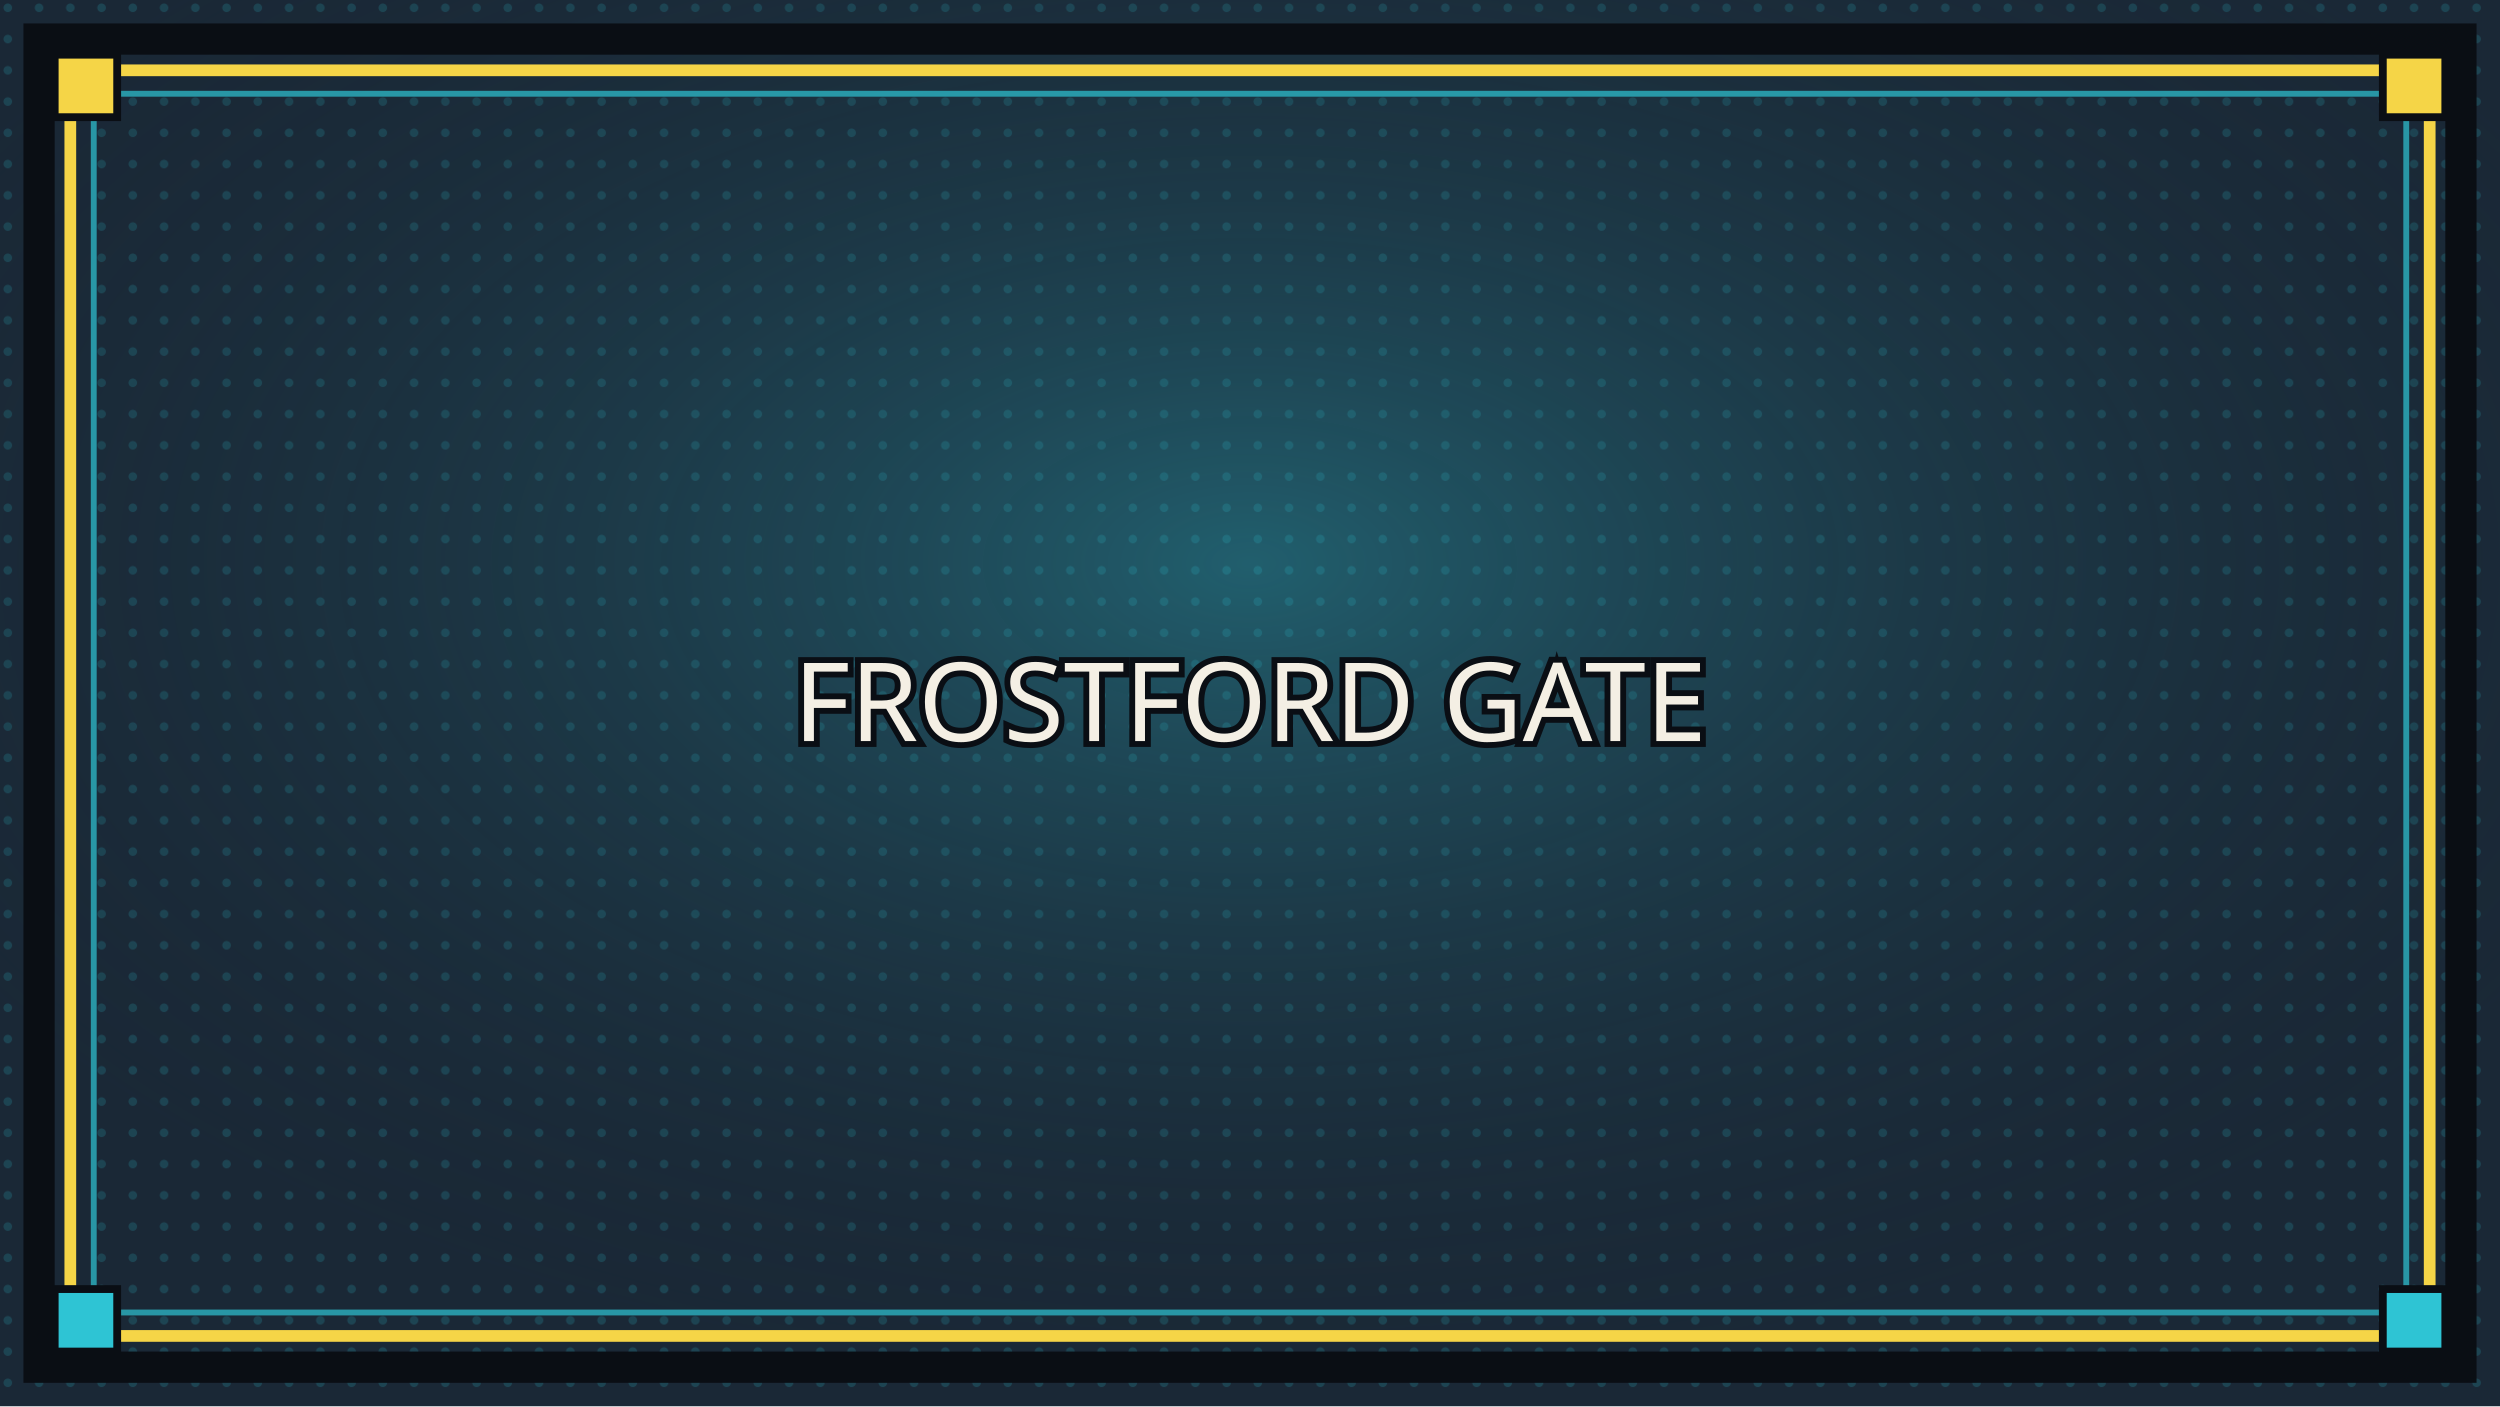
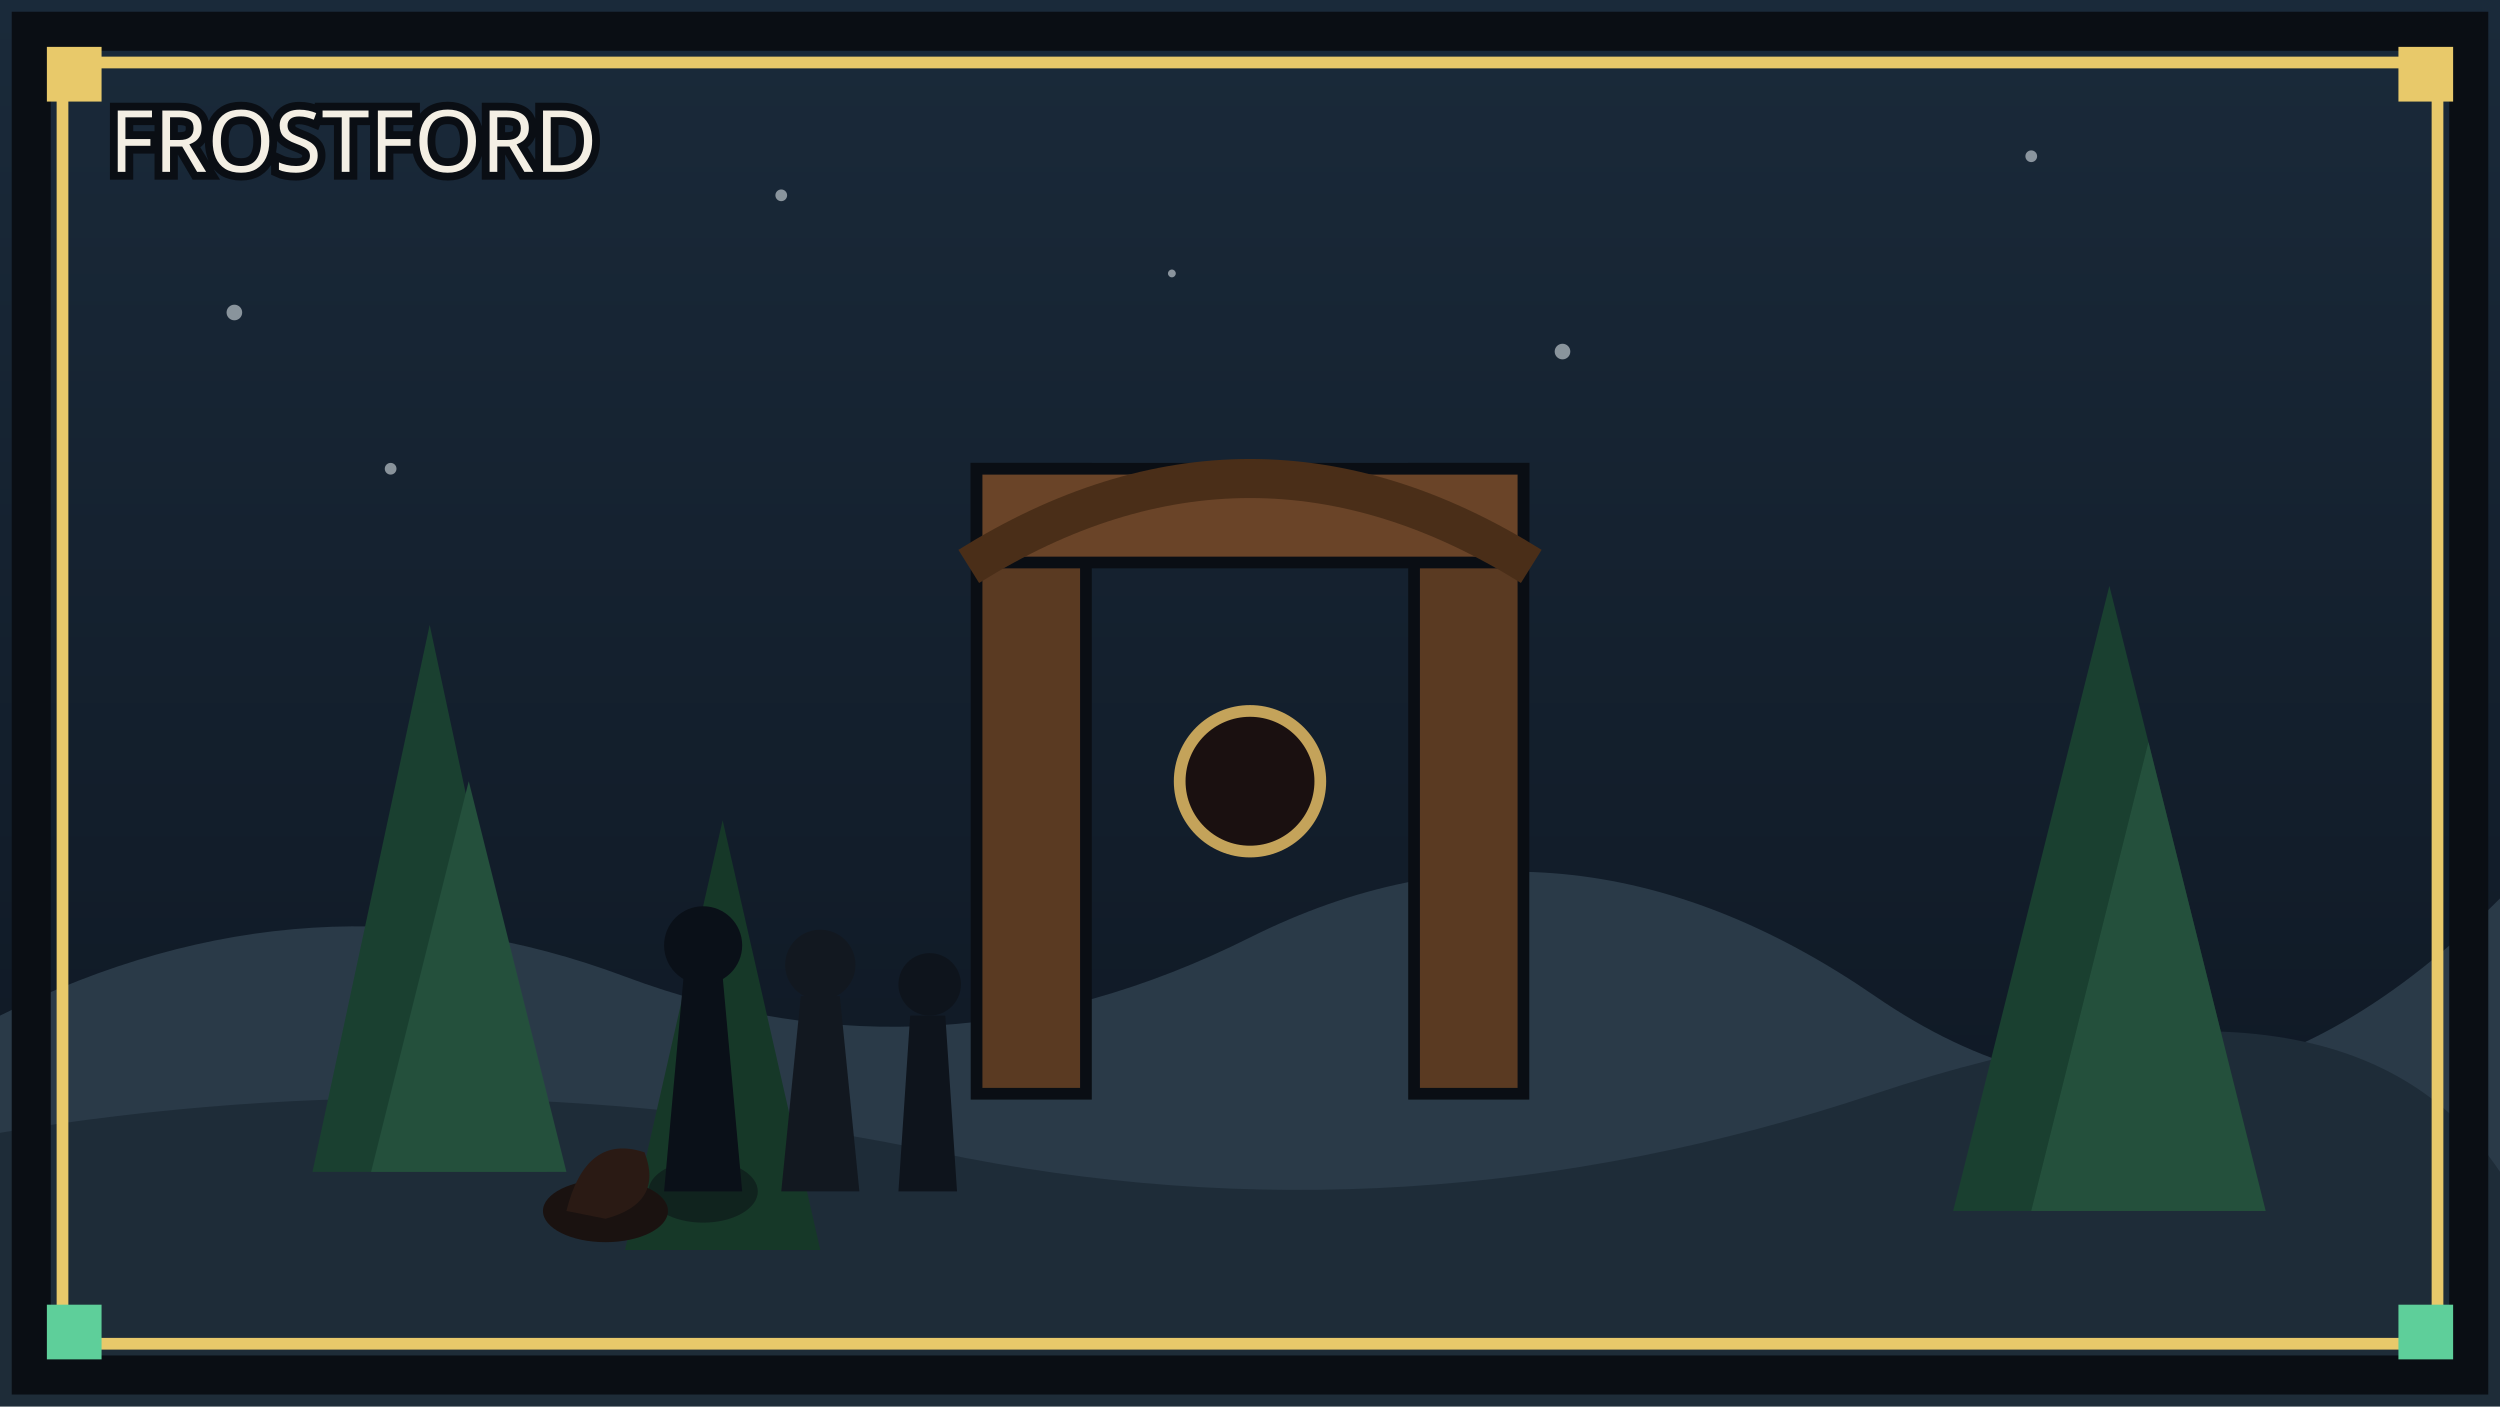
<svg xmlns="http://www.w3.org/2000/svg" width="640" height="360" viewBox="0 0 640 360" fill="none">
  <defs>
-     <pattern id="ht" width="8" height="8" patternUnits="userSpaceOnUse">
-       <circle cx="2" cy="2" r="1.1" fill="#2ec4d4" fill-opacity="0.18" />
-     </pattern>
-     <radialGradient id="g" cx="50%" cy="40%" r="60%">
-       <stop offset="0%" stop-color="#2ec4d4" stop-opacity="0.35" />
-       <stop offset="100%" stop-color="#1a2836" stop-opacity="0" />
-     </radialGradient>
+     <linearGradient id="sky" x1="0" y1="0" x2="0" y2="1">
+       <stop offset="0%" stop-color="#1a2a3a" />
+       <stop offset="100%" stop-color="#0d1520" />
+     </linearGradient>
  </defs>
-   <rect width="640" height="360" fill="#1a2836" />
-   <rect width="640" height="360" fill="url(#ht)" />
-   <rect width="640" height="360" fill="url(#g)" />
-   <rect x="10" y="10" width="620" height="340" fill="none" stroke="#0a0e14" stroke-width="8" />
-   <rect x="18" y="18" width="604" height="324" fill="none" stroke="#f5d547" stroke-width="3" />
-   <rect x="24" y="24" width="592" height="312" fill="none" stroke="#2ec4d4" stroke-width="1.5" opacity="0.7" />
-   <rect x="14" y="14" width="16" height="16" fill="#f5d547" stroke="#0a0e14" stroke-width="2" />
-   <rect x="610" y="14" width="16" height="16" fill="#f5d547" stroke="#0a0e14" stroke-width="2" />
-   <rect x="14" y="330" width="16" height="16" fill="#2ec4d4" stroke="#0a0e14" stroke-width="2" />
-   <rect x="610" y="330" width="16" height="16" fill="#2ec4d4" stroke="#0a0e14" stroke-width="2" />
-   <text x="320" y="180" text-anchor="middle" dominant-baseline="middle" font-family="Impact, Arial Black, sans-serif" font-size="28" fill="#f4efe4" stroke="#0a0e14" stroke-width="3" paint-order="stroke">FROSTFORD GATE</text>
+   <rect width="640" height="360" fill="url(#sky)" />
+   <path d="M0 260 Q80 220 160 250 T320 240 T480 255 T640 230 L640 360 L0 360Z" fill="#2a3a48" />
+   <path d="M0 290 Q120 270 240 295 T480 280 T640 300 L640 360 L0 360Z" fill="#1e2c38" />
+   <rect x="250" y="120" width="28" height="160" fill="#5a3a22" stroke="#0a0e14" stroke-width="3" />
+   <rect x="362" y="120" width="28" height="160" fill="#5a3a22" stroke="#0a0e14" stroke-width="3" />
+   <rect x="250" y="120" width="140" height="24" fill="#6a4428" stroke="#0a0e14" stroke-width="3" />
+   <path d="M248 145 Q320 100 392 145" fill="none" stroke="#4a2e18" stroke-width="10" />
+   <circle cx="320" cy="200" r="18" fill="#1a1010" stroke="#c4a35a" stroke-width="3" />
+   <path d="M80 300 L110 160 L140 300Z" fill="#1a4030" />
+   <path d="M95 300 L120 200 L145 300Z" fill="#24503c" />
+   <path d="M500 310 L540 150 L580 310Z" fill="#1a4030" />
+   <path d="M520 310 L550 190 L580 310Z" fill="#24503c" />
+   <path d="M160 320 L185 210 L210 320Z" fill="#163828" />
+   <ellipse cx="180" cy="305" rx="14" ry="8" fill="#0a0e14" opacity="0.5" />
+   <path d="M170 305 L175 250 L185 250 L190 305Z" fill="#0a1018" />
+   <circle cx="180" cy="242" r="10" fill="#0a1018" />
+   <path d="M200 305 L205 255 L215 255 L220 305Z" fill="#121820" />
+   <circle cx="210" cy="247" r="9" fill="#121820" />
+   <path d="M230 305 L233 260 L242 260 L245 305Z" fill="#0e141c" />
+   <circle cx="238" cy="252" r="8" fill="#0e141c" />
+   <ellipse cx="155" cy="310" rx="16" ry="8" fill="#1a1210" />
+   <path d="M145 310 Q150 290 165 295 Q170 308 155 312Z" fill="#2a1a14" />
+   <g fill="#e8eef2" opacity="0.55">
+     <circle cx="60" cy="80" r="2" />
+     <circle cx="200" cy="50" r="1.5" />
+     <circle cx="400" cy="90" r="2" />
+     <circle cx="520" cy="40" r="1.5" />
+     <circle cx="300" cy="70" r="1" />
+     <circle cx="100" cy="120" r="1.5" />
+   </g>
+   <rect x="8" y="8" width="624" height="344" fill="none" stroke="#0a0e14" stroke-width="10" />
+   <rect x="16" y="16" width="608" height="328" fill="none" stroke="#e8c96a" stroke-width="3" />
+   <rect x="12" y="12" width="14" height="14" fill="#e8c96a" />
+   <rect x="614" y="12" width="14" height="14" fill="#e8c96a" />
+   <rect x="12" y="334" width="14" height="14" fill="#5ecf9a" />
+   <rect x="614" y="334" width="14" height="14" fill="#5ecf9a" />
+   <text x="28" y="44" font-family="Impact, Arial Black, sans-serif" font-size="22" fill="#f4efe4" stroke="#0a0e14" stroke-width="4" paint-order="stroke">FROSTFORD</text>
</svg>
